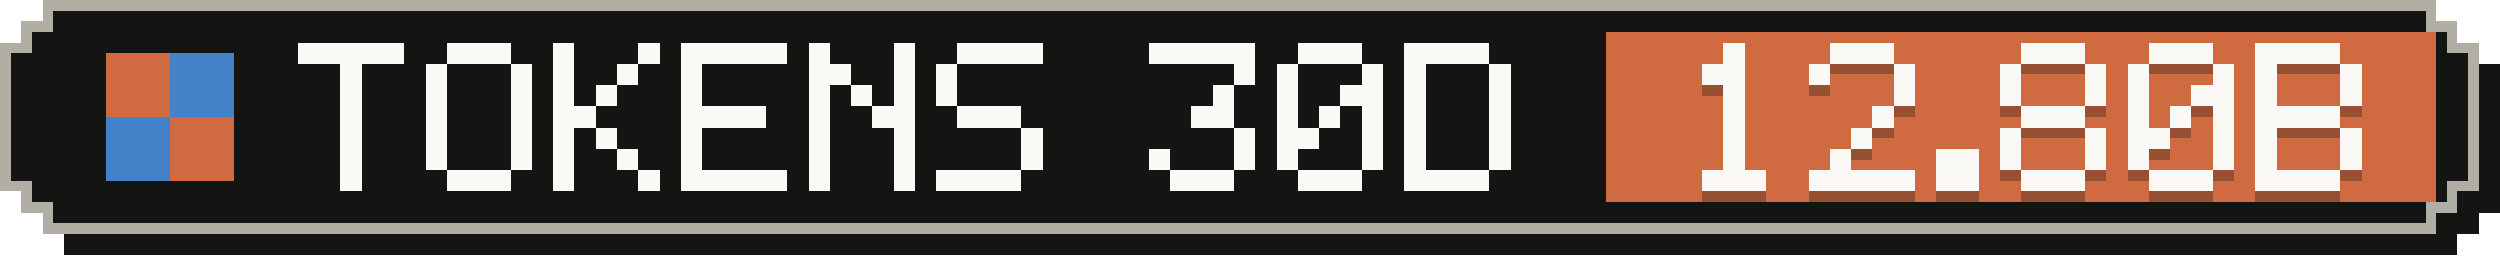
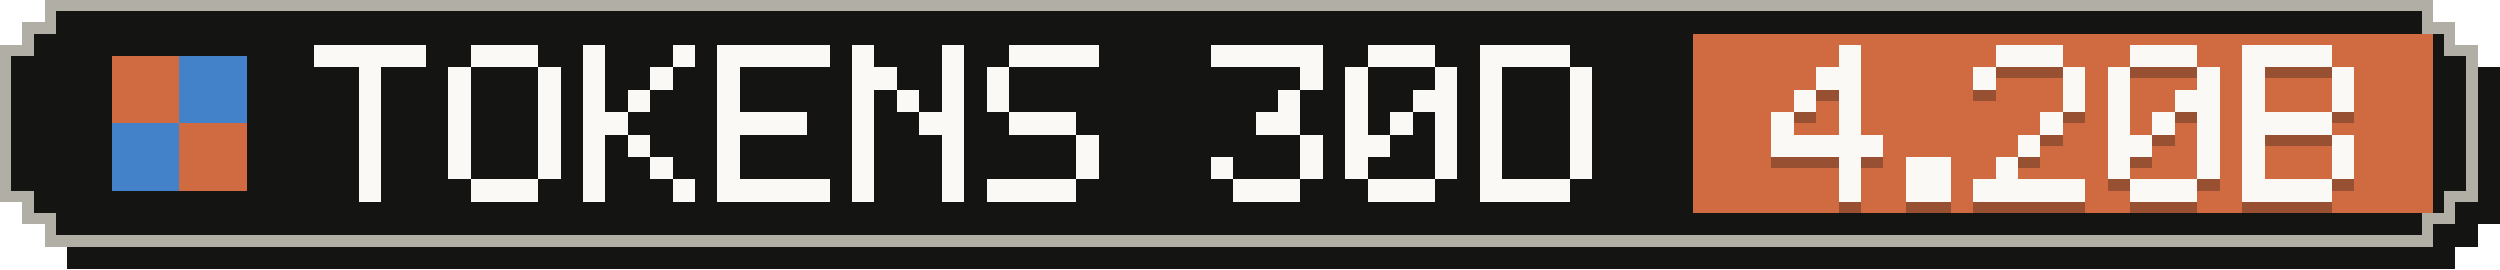
- <svg xmlns="http://www.w3.org/2000/svg" width="235" height="24" viewBox="0 0 235 24" role="img" aria-label="Tokens, last 30 days: 12.80B">
+ <svg xmlns="http://www.w3.org/2000/svg" width="223" height="24" viewBox="0 0 223 24" role="img" aria-label="Tokens, last 30 days: 4.20B">
  <g shape-rendering="crispEdges">
-     <path fill="#141413" d="M6,2 H231 V4 H233 V6 H235 V20 H233 V22 H231 V24 H6 V22 H4 V20 H2 V6 H4 V4 H6 Z" />
-     <path fill="#b0aea5" d="M4,0 H229 V2 H231 V4 H233 V18 H231 V20 H229 V22 H4 V20 H2 V18 H0 V4 H2 V2 H4 Z" />
-     <path fill="#141413" d="M5,1 H228 V3 H230 V5 H232 V17 H230 V19 H228 V21 H5 V19 H3 V17 H1 V5 H3 V3 H5 Z" />
-     <rect fill="#d06a41" x="151" y="3" width="78" height="16" />
+     <path fill="#141413" d="M6,2 H219 V4 H221 V6 H223 V20 H221 V22 H219 V24 H6 V22 H4 V20 H2 V6 H4 V4 H6 Z" />
+     <path fill="#b0aea5" d="M4,0 H217 V2 H219 V4 H221 V18 H219 V20 H217 V22 H4 V20 H2 V18 H0 V4 H2 V2 H4 Z" />
+     <path fill="#141413" d="M5,1 H216 V3 H218 V5 H220 V17 H218 V19 H216 V21 H5 V19 H3 V17 H1 V5 H3 V3 H5 Z" />
+     <rect fill="#d06a41" x="151" y="3" width="66" height="16" />
    <g fill="#d06a41">
      <rect x="10" y="5" width="6" height="6" />
      <rect x="16" y="11" width="6" height="6" />
    </g>
    <g fill="#4382c9">
      <rect x="16" y="5" width="6" height="6" />
      <rect x="10" y="11" width="6" height="6" />
    </g>
    <g fill="#faf9f5">
      <rect x="28" y="4" width="10" height="2" />
      <rect x="32" y="6" width="2" height="2" />
      <rect x="32" y="8" width="2" height="2" />
      <rect x="32" y="10" width="2" height="2" />
      <rect x="32" y="12" width="2" height="2" />
      <rect x="32" y="14" width="2" height="2" />
      <rect x="32" y="16" width="2" height="2" />
      <rect x="42" y="4" width="6" height="2" />
      <rect x="40" y="6" width="2" height="2" />
      <rect x="48" y="6" width="2" height="2" />
      <rect x="40" y="8" width="2" height="2" />
      <rect x="48" y="8" width="2" height="2" />
      <rect x="40" y="10" width="2" height="2" />
      <rect x="48" y="10" width="2" height="2" />
      <rect x="40" y="12" width="2" height="2" />
      <rect x="48" y="12" width="2" height="2" />
      <rect x="40" y="14" width="2" height="2" />
      <rect x="48" y="14" width="2" height="2" />
      <rect x="42" y="16" width="6" height="2" />
      <rect x="52" y="4" width="2" height="2" />
      <rect x="60" y="4" width="2" height="2" />
      <rect x="52" y="6" width="2" height="2" />
      <rect x="58" y="6" width="2" height="2" />
      <rect x="52" y="8" width="2" height="2" />
      <rect x="56" y="8" width="2" height="2" />
      <rect x="52" y="10" width="4" height="2" />
      <rect x="52" y="12" width="2" height="2" />
      <rect x="56" y="12" width="2" height="2" />
      <rect x="52" y="14" width="2" height="2" />
      <rect x="58" y="14" width="2" height="2" />
      <rect x="52" y="16" width="2" height="2" />
      <rect x="60" y="16" width="2" height="2" />
      <rect x="64" y="4" width="10" height="2" />
      <rect x="64" y="6" width="2" height="2" />
      <rect x="64" y="8" width="2" height="2" />
      <rect x="64" y="10" width="8" height="2" />
      <rect x="64" y="12" width="2" height="2" />
      <rect x="64" y="14" width="2" height="2" />
      <rect x="64" y="16" width="10" height="2" />
      <rect x="76" y="4" width="2" height="2" />
      <rect x="84" y="4" width="2" height="2" />
      <rect x="76" y="6" width="4" height="2" />
      <rect x="84" y="6" width="2" height="2" />
      <rect x="76" y="8" width="2" height="2" />
      <rect x="80" y="8" width="2" height="2" />
      <rect x="84" y="8" width="2" height="2" />
      <rect x="76" y="10" width="2" height="2" />
      <rect x="82" y="10" width="4" height="2" />
      <rect x="76" y="12" width="2" height="2" />
      <rect x="84" y="12" width="2" height="2" />
      <rect x="76" y="14" width="2" height="2" />
      <rect x="84" y="14" width="2" height="2" />
      <rect x="76" y="16" width="2" height="2" />
      <rect x="84" y="16" width="2" height="2" />
      <rect x="90" y="4" width="8" height="2" />
      <rect x="88" y="6" width="2" height="2" />
      <rect x="88" y="8" width="2" height="2" />
      <rect x="90" y="10" width="6" height="2" />
      <rect x="96" y="12" width="2" height="2" />
      <rect x="96" y="14" width="2" height="2" />
      <rect x="88" y="16" width="8" height="2" />
      <rect x="108" y="4" width="10" height="2" />
      <rect x="116" y="6" width="2" height="2" />
      <rect x="114" y="8" width="2" height="2" />
      <rect x="112" y="10" width="4" height="2" />
      <rect x="116" y="12" width="2" height="2" />
      <rect x="108" y="14" width="2" height="2" />
      <rect x="116" y="14" width="2" height="2" />
      <rect x="110" y="16" width="6" height="2" />
      <rect x="122" y="4" width="6" height="2" />
      <rect x="120" y="6" width="2" height="2" />
      <rect x="128" y="6" width="2" height="2" />
      <rect x="120" y="8" width="2" height="2" />
      <rect x="126" y="8" width="4" height="2" />
      <rect x="120" y="10" width="2" height="2" />
      <rect x="124" y="10" width="2" height="2" />
      <rect x="128" y="10" width="2" height="2" />
      <rect x="120" y="12" width="4" height="2" />
      <rect x="128" y="12" width="2" height="2" />
      <rect x="120" y="14" width="2" height="2" />
      <rect x="128" y="14" width="2" height="2" />
      <rect x="122" y="16" width="6" height="2" />
      <rect x="132" y="4" width="8" height="2" />
      <rect x="132" y="6" width="2" height="2" />
      <rect x="140" y="6" width="2" height="2" />
      <rect x="132" y="8" width="2" height="2" />
      <rect x="140" y="8" width="2" height="2" />
      <rect x="132" y="10" width="2" height="2" />
      <rect x="140" y="10" width="2" height="2" />
      <rect x="132" y="12" width="2" height="2" />
      <rect x="140" y="12" width="2" height="2" />
      <rect x="132" y="14" width="2" height="2" />
      <rect x="140" y="14" width="2" height="2" />
      <rect x="132" y="16" width="8" height="2" />
    </g>
    <g fill="#141413" fill-opacity=".3">
-       <rect x="162" y="5" width="2" height="2" />
-       <rect x="160" y="7" width="4" height="2" />
-       <rect x="162" y="9" width="2" height="2" />
-       <rect x="162" y="11" width="2" height="2" />
-       <rect x="162" y="13" width="2" height="2" />
-       <rect x="162" y="15" width="2" height="2" />
-       <rect x="160" y="17" width="6" height="2" />
-       <rect x="172" y="5" width="6" height="2" />
-       <rect x="170" y="7" width="2" height="2" />
-       <rect x="178" y="7" width="2" height="2" />
-       <rect x="178" y="9" width="2" height="2" />
-       <rect x="176" y="11" width="2" height="2" />
-       <rect x="174" y="13" width="2" height="2" />
-       <rect x="172" y="15" width="2" height="2" />
-       <rect x="170" y="17" width="10" height="2" />
-       <rect x="182" y="15" width="4" height="2" />
-       <rect x="182" y="17" width="4" height="2" />
+       <rect x="164" y="5" width="2" height="2" />
+       <rect x="162" y="7" width="4" height="2" />
+       <rect x="160" y="9" width="2" height="2" />
+       <rect x="164" y="9" width="2" height="2" />
+       <rect x="158" y="11" width="2" height="2" />
+       <rect x="164" y="11" width="2" height="2" />
+       <rect x="158" y="13" width="10" height="2" />
+       <rect x="164" y="15" width="2" height="2" />
+       <rect x="164" y="17" width="2" height="2" />
+       <rect x="170" y="15" width="4" height="2" />
+       <rect x="170" y="17" width="4" height="2" />
+       <rect x="178" y="5" width="6" height="2" />
+       <rect x="176" y="7" width="2" height="2" />
+       <rect x="184" y="7" width="2" height="2" />
+       <rect x="184" y="9" width="2" height="2" />
+       <rect x="182" y="11" width="2" height="2" />
+       <rect x="180" y="13" width="2" height="2" />
+       <rect x="178" y="15" width="2" height="2" />
+       <rect x="176" y="17" width="10" height="2" />
      <rect x="190" y="5" width="6" height="2" />
      <rect x="188" y="7" width="2" height="2" />
      <rect x="196" y="7" width="2" height="2" />
      <rect x="188" y="9" width="2" height="2" />
-       <rect x="196" y="9" width="2" height="2" />
-       <rect x="190" y="11" width="6" height="2" />
-       <rect x="188" y="13" width="2" height="2" />
+       <rect x="194" y="9" width="4" height="2" />
+       <rect x="188" y="11" width="2" height="2" />
+       <rect x="192" y="11" width="2" height="2" />
+       <rect x="196" y="11" width="2" height="2" />
+       <rect x="188" y="13" width="4" height="2" />
      <rect x="196" y="13" width="2" height="2" />
      <rect x="188" y="15" width="2" height="2" />
      <rect x="196" y="15" width="2" height="2" />
      <rect x="190" y="17" width="6" height="2" />
-       <rect x="202" y="5" width="6" height="2" />
+       <rect x="200" y="5" width="8" height="2" />
      <rect x="200" y="7" width="2" height="2" />
      <rect x="208" y="7" width="2" height="2" />
      <rect x="200" y="9" width="2" height="2" />
-       <rect x="206" y="9" width="4" height="2" />
-       <rect x="200" y="11" width="2" height="2" />
-       <rect x="204" y="11" width="2" height="2" />
-       <rect x="208" y="11" width="2" height="2" />
-       <rect x="200" y="13" width="4" height="2" />
+       <rect x="208" y="9" width="2" height="2" />
+       <rect x="200" y="11" width="8" height="2" />
+       <rect x="200" y="13" width="2" height="2" />
      <rect x="208" y="13" width="2" height="2" />
      <rect x="200" y="15" width="2" height="2" />
      <rect x="208" y="15" width="2" height="2" />
-       <rect x="202" y="17" width="6" height="2" />
-       <rect x="212" y="5" width="8" height="2" />
-       <rect x="212" y="7" width="2" height="2" />
-       <rect x="220" y="7" width="2" height="2" />
-       <rect x="212" y="9" width="2" height="2" />
-       <rect x="220" y="9" width="2" height="2" />
-       <rect x="212" y="11" width="8" height="2" />
-       <rect x="212" y="13" width="2" height="2" />
-       <rect x="220" y="13" width="2" height="2" />
-       <rect x="212" y="15" width="2" height="2" />
-       <rect x="220" y="15" width="2" height="2" />
-       <rect x="212" y="17" width="8" height="2" />
+       <rect x="200" y="17" width="8" height="2" />
    </g>
    <g fill="#faf9f5">
-       <rect x="162" y="4" width="2" height="2" />
-       <rect x="160" y="6" width="4" height="2" />
-       <rect x="162" y="8" width="2" height="2" />
-       <rect x="162" y="10" width="2" height="2" />
-       <rect x="162" y="12" width="2" height="2" />
-       <rect x="162" y="14" width="2" height="2" />
-       <rect x="160" y="16" width="6" height="2" />
-       <rect x="172" y="4" width="6" height="2" />
-       <rect x="170" y="6" width="2" height="2" />
-       <rect x="178" y="6" width="2" height="2" />
-       <rect x="178" y="8" width="2" height="2" />
-       <rect x="176" y="10" width="2" height="2" />
-       <rect x="174" y="12" width="2" height="2" />
-       <rect x="172" y="14" width="2" height="2" />
-       <rect x="170" y="16" width="10" height="2" />
-       <rect x="182" y="14" width="4" height="2" />
-       <rect x="182" y="16" width="4" height="2" />
+       <rect x="164" y="4" width="2" height="2" />
+       <rect x="162" y="6" width="4" height="2" />
+       <rect x="160" y="8" width="2" height="2" />
+       <rect x="164" y="8" width="2" height="2" />
+       <rect x="158" y="10" width="2" height="2" />
+       <rect x="164" y="10" width="2" height="2" />
+       <rect x="158" y="12" width="10" height="2" />
+       <rect x="164" y="14" width="2" height="2" />
+       <rect x="164" y="16" width="2" height="2" />
+       <rect x="170" y="14" width="4" height="2" />
+       <rect x="170" y="16" width="4" height="2" />
+       <rect x="178" y="4" width="6" height="2" />
+       <rect x="176" y="6" width="2" height="2" />
+       <rect x="184" y="6" width="2" height="2" />
+       <rect x="184" y="8" width="2" height="2" />
+       <rect x="182" y="10" width="2" height="2" />
+       <rect x="180" y="12" width="2" height="2" />
+       <rect x="178" y="14" width="2" height="2" />
+       <rect x="176" y="16" width="10" height="2" />
      <rect x="190" y="4" width="6" height="2" />
      <rect x="188" y="6" width="2" height="2" />
      <rect x="196" y="6" width="2" height="2" />
      <rect x="188" y="8" width="2" height="2" />
-       <rect x="196" y="8" width="2" height="2" />
-       <rect x="190" y="10" width="6" height="2" />
-       <rect x="188" y="12" width="2" height="2" />
+       <rect x="194" y="8" width="4" height="2" />
+       <rect x="188" y="10" width="2" height="2" />
+       <rect x="192" y="10" width="2" height="2" />
+       <rect x="196" y="10" width="2" height="2" />
+       <rect x="188" y="12" width="4" height="2" />
      <rect x="196" y="12" width="2" height="2" />
      <rect x="188" y="14" width="2" height="2" />
      <rect x="196" y="14" width="2" height="2" />
      <rect x="190" y="16" width="6" height="2" />
-       <rect x="202" y="4" width="6" height="2" />
+       <rect x="200" y="4" width="8" height="2" />
      <rect x="200" y="6" width="2" height="2" />
      <rect x="208" y="6" width="2" height="2" />
      <rect x="200" y="8" width="2" height="2" />
-       <rect x="206" y="8" width="4" height="2" />
-       <rect x="200" y="10" width="2" height="2" />
-       <rect x="204" y="10" width="2" height="2" />
-       <rect x="208" y="10" width="2" height="2" />
-       <rect x="200" y="12" width="4" height="2" />
+       <rect x="208" y="8" width="2" height="2" />
+       <rect x="200" y="10" width="8" height="2" />
+       <rect x="200" y="12" width="2" height="2" />
      <rect x="208" y="12" width="2" height="2" />
      <rect x="200" y="14" width="2" height="2" />
      <rect x="208" y="14" width="2" height="2" />
-       <rect x="202" y="16" width="6" height="2" />
-       <rect x="212" y="4" width="8" height="2" />
-       <rect x="212" y="6" width="2" height="2" />
-       <rect x="220" y="6" width="2" height="2" />
-       <rect x="212" y="8" width="2" height="2" />
-       <rect x="220" y="8" width="2" height="2" />
-       <rect x="212" y="10" width="8" height="2" />
-       <rect x="212" y="12" width="2" height="2" />
-       <rect x="220" y="12" width="2" height="2" />
-       <rect x="212" y="14" width="2" height="2" />
-       <rect x="220" y="14" width="2" height="2" />
-       <rect x="212" y="16" width="8" height="2" />
+       <rect x="200" y="16" width="8" height="2" />
    </g>
  </g>
</svg>
